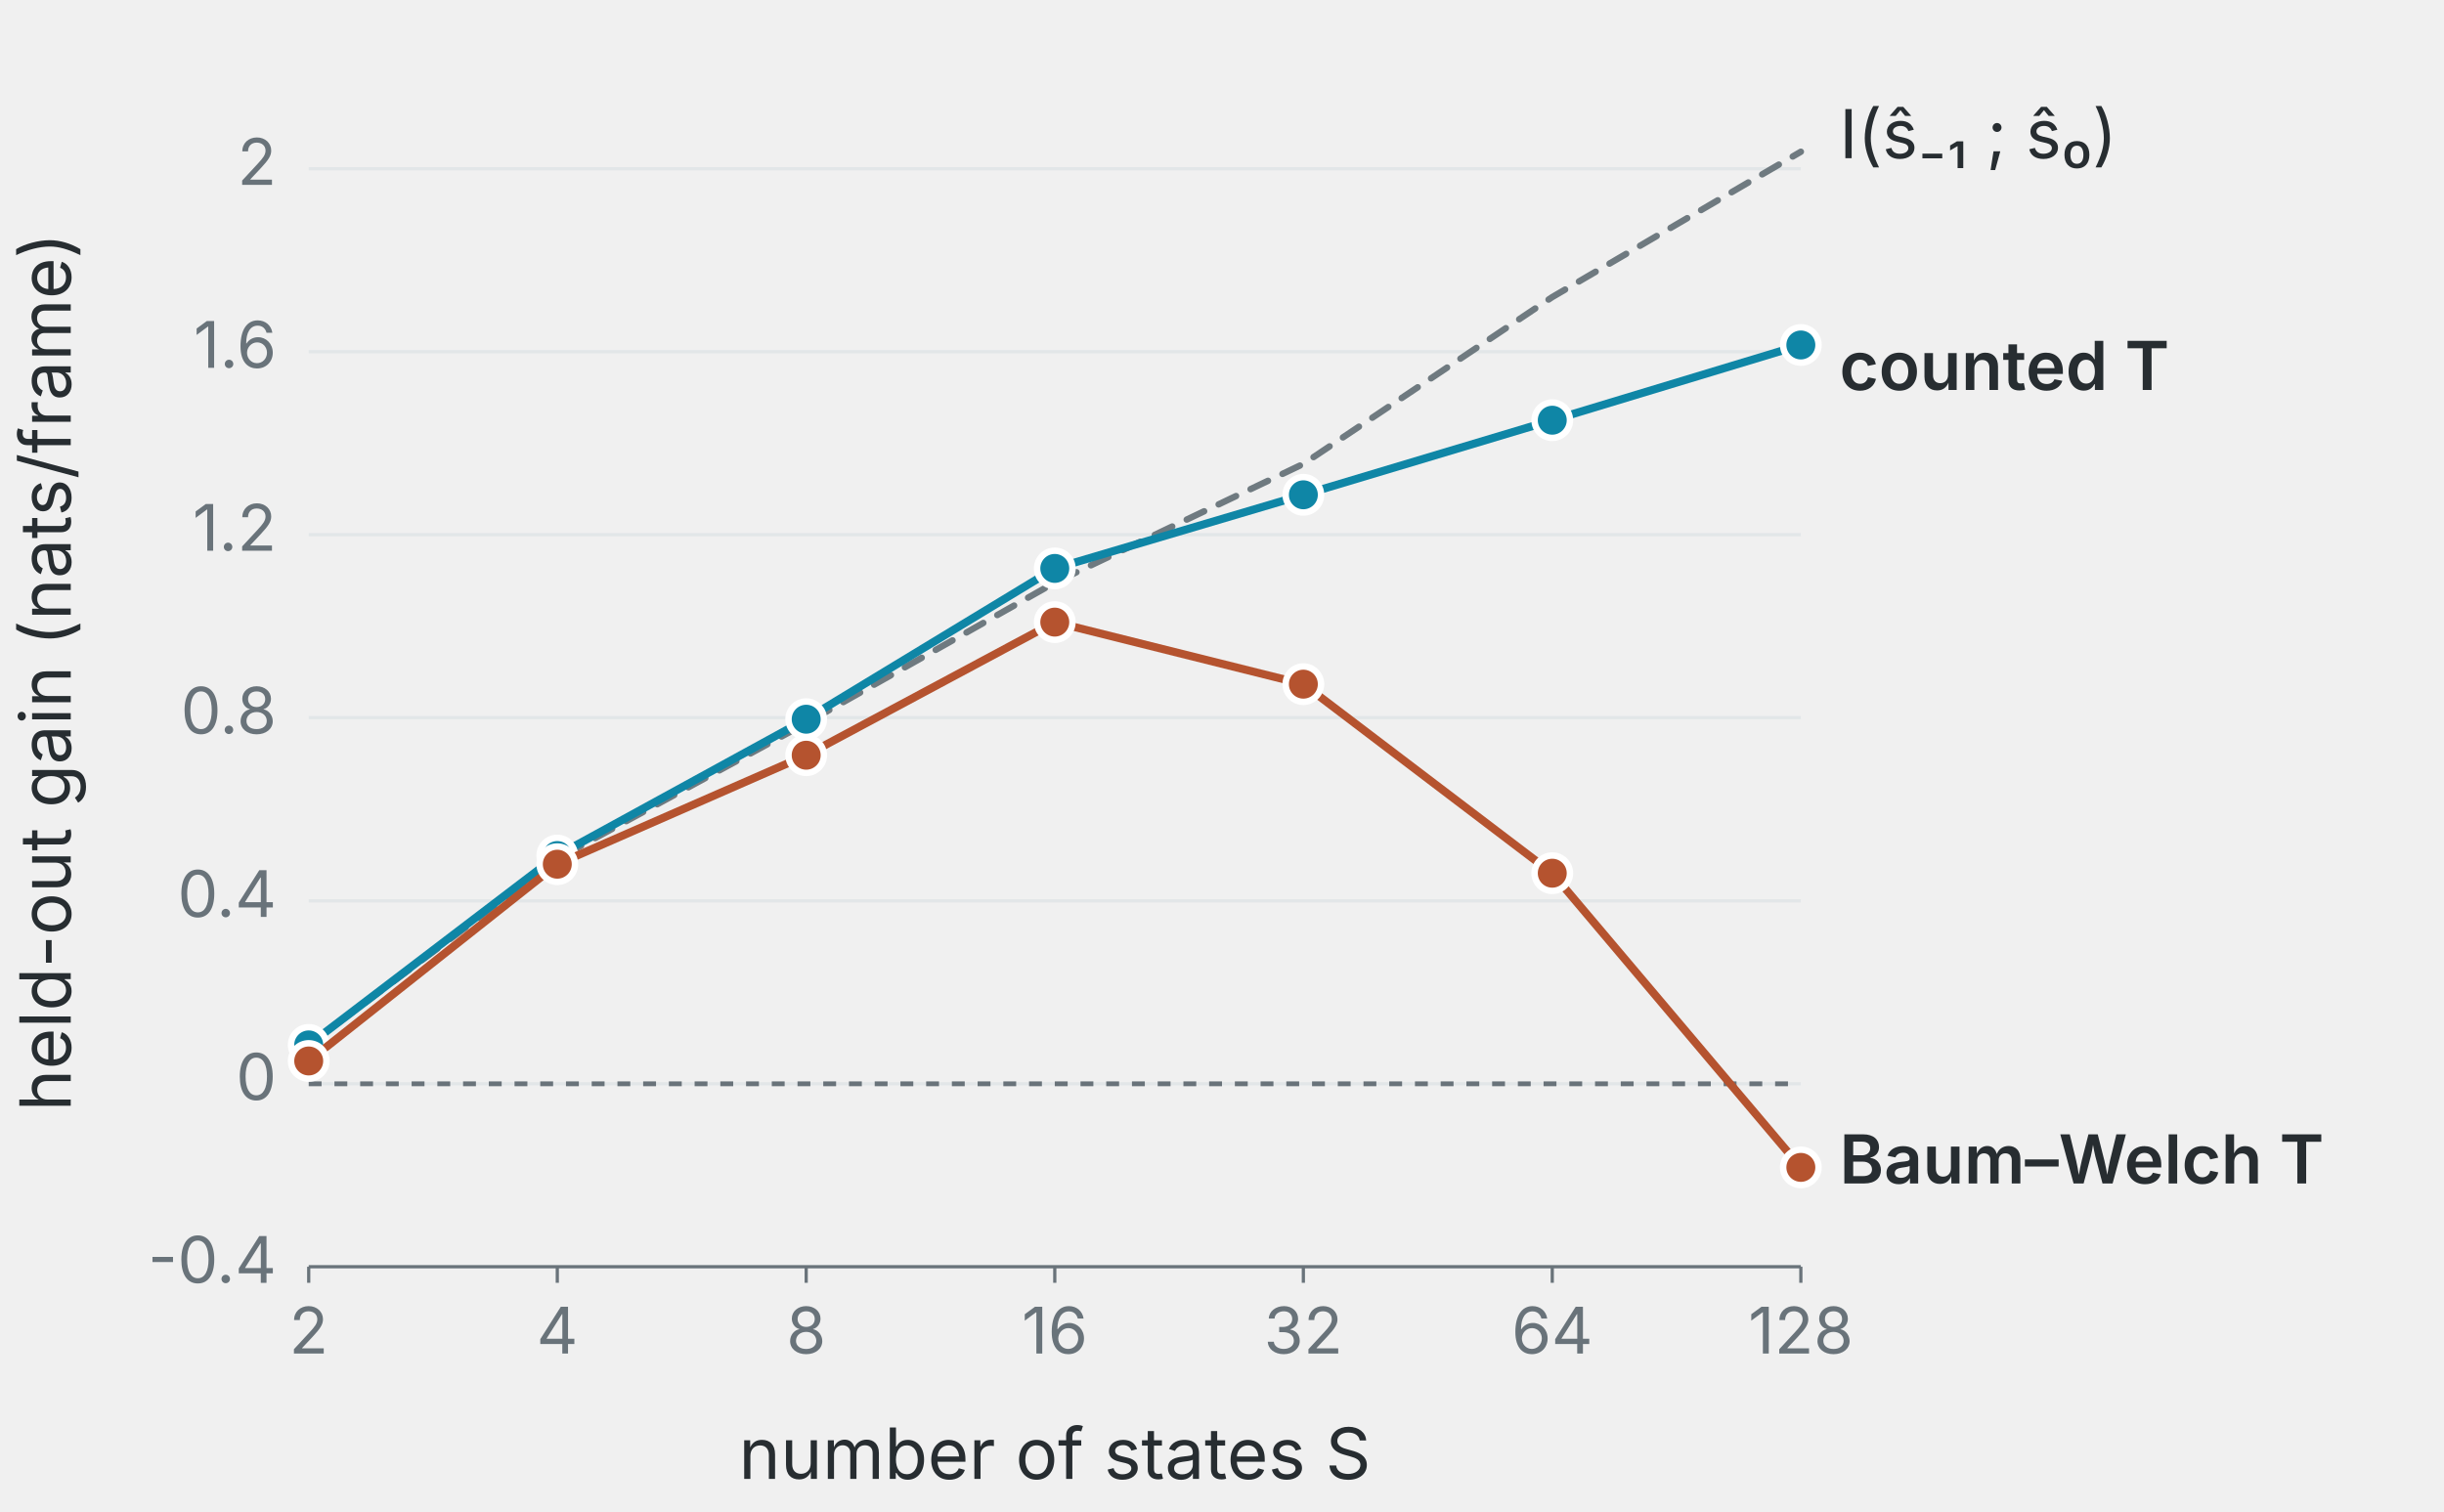
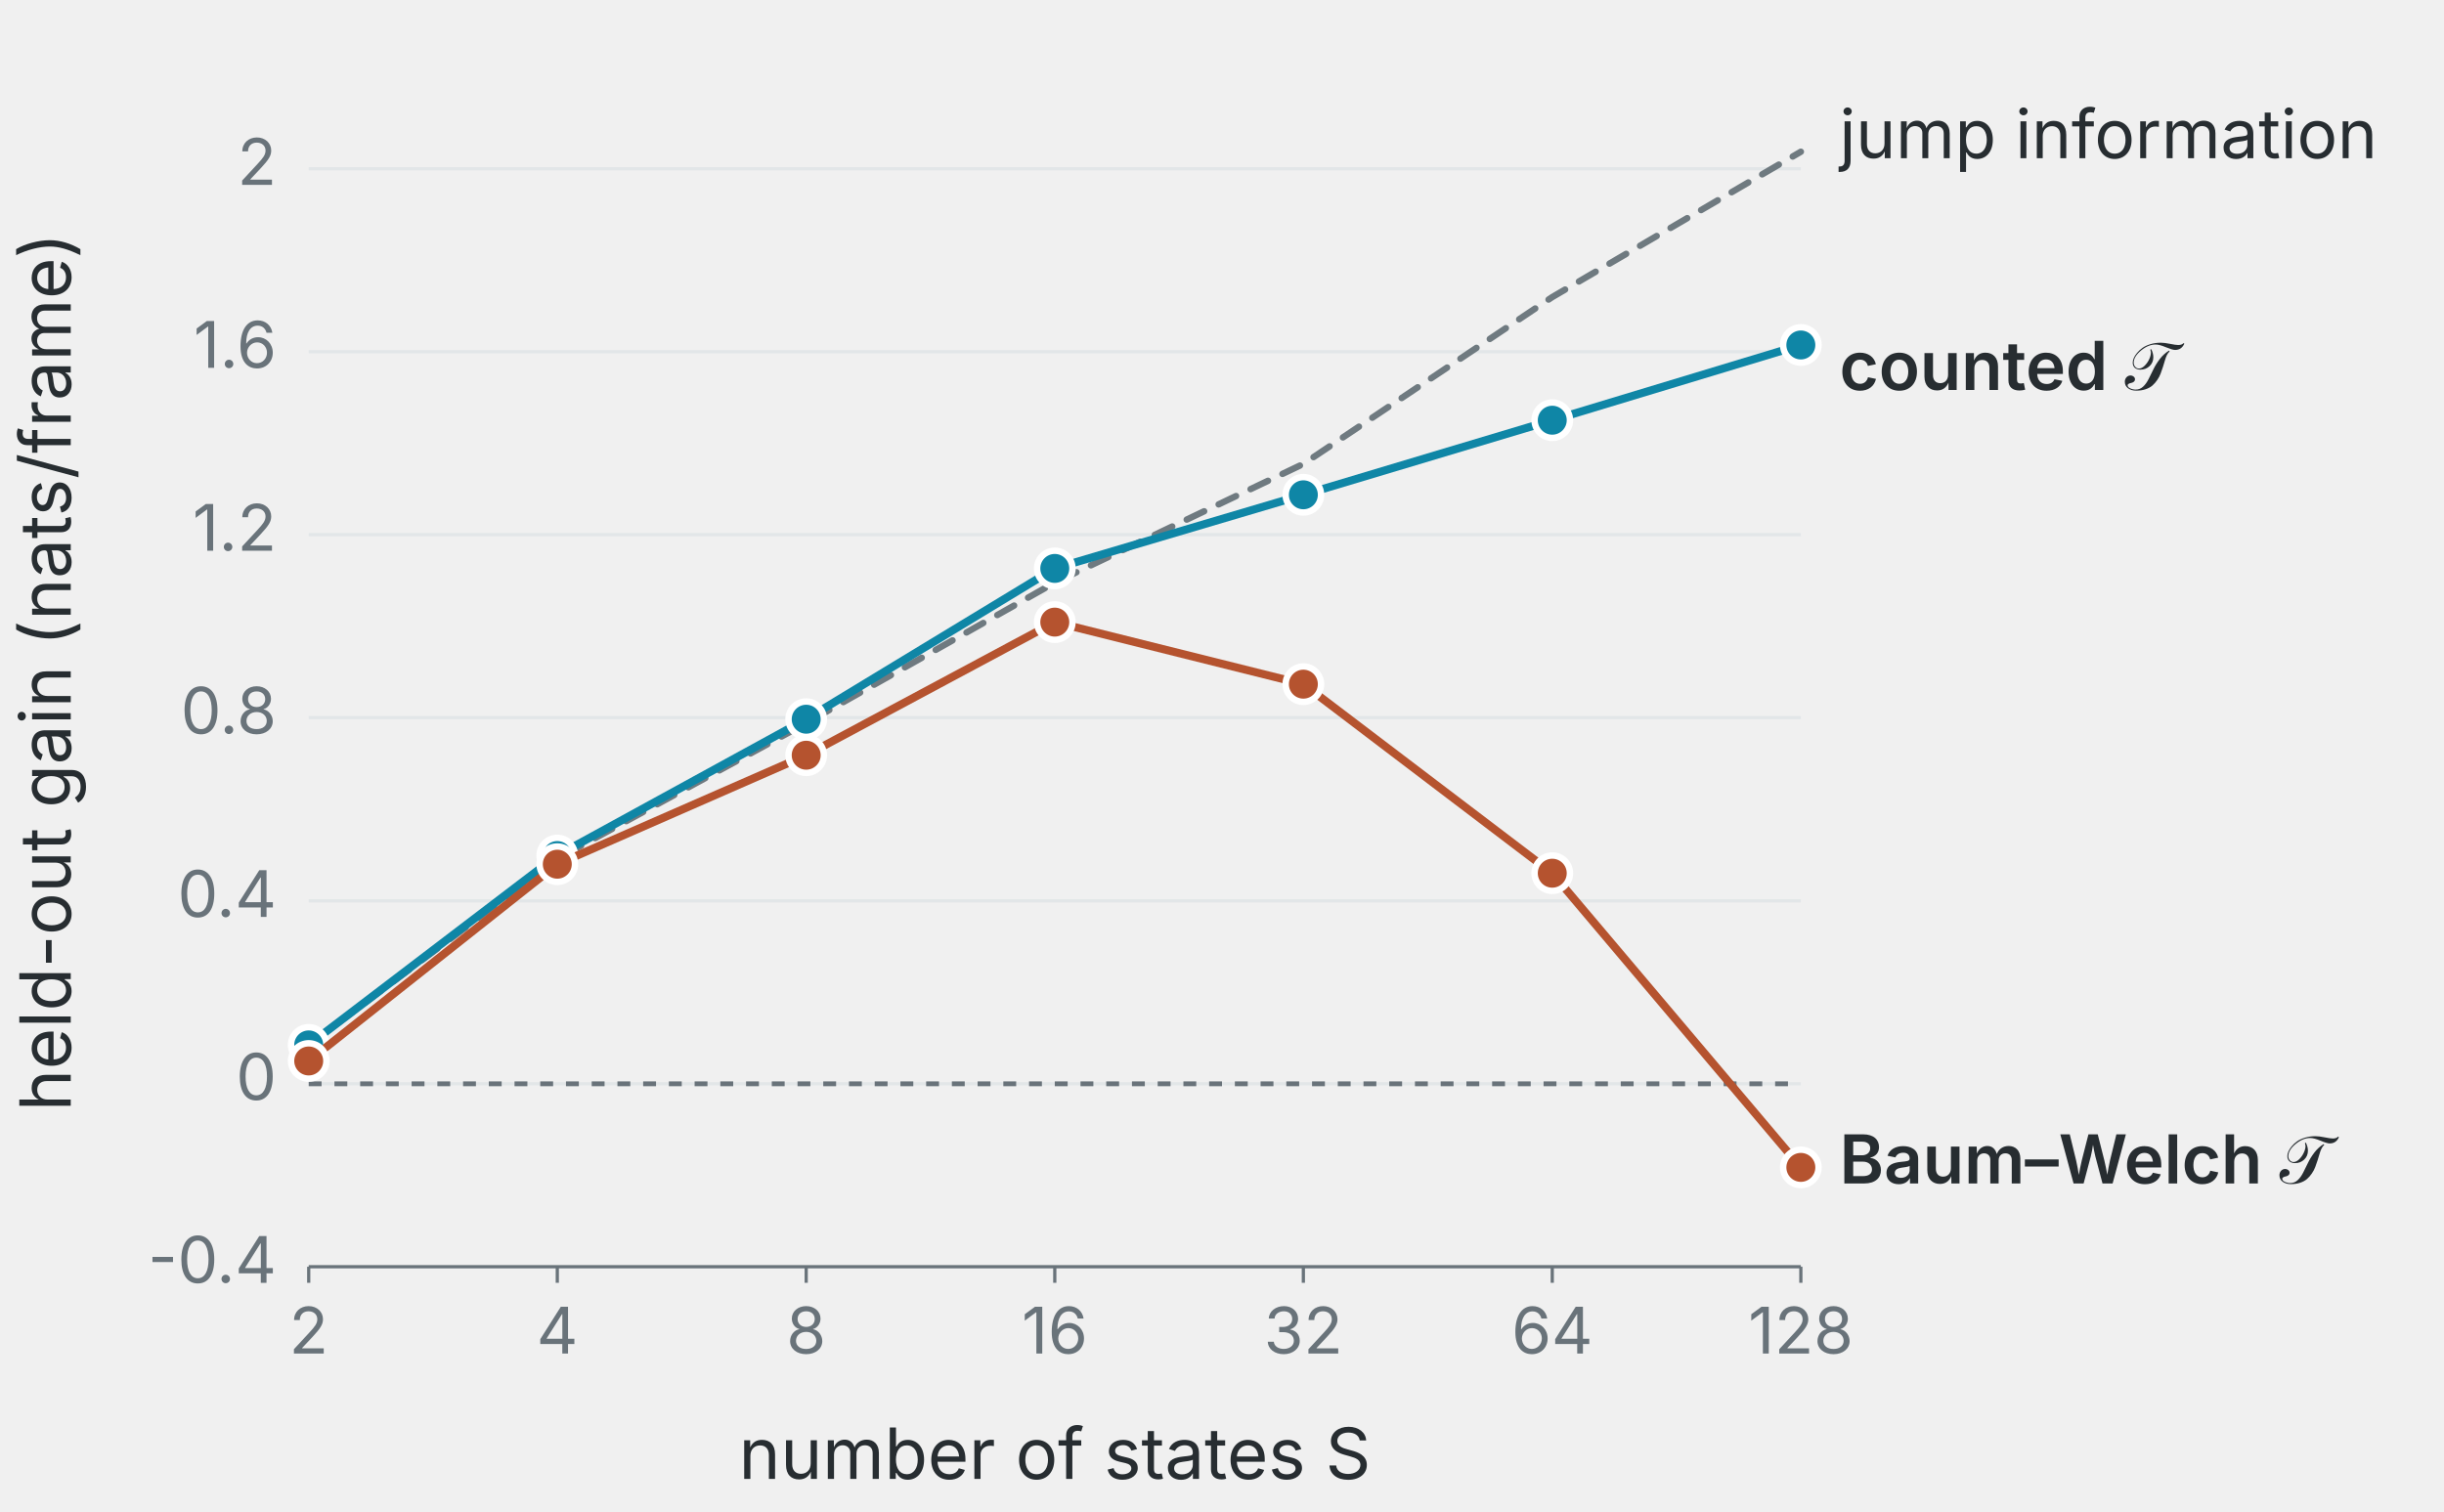
<svg xmlns="http://www.w3.org/2000/svg" viewBox="0 0 760 470" width="760" height="470" role="img" aria-label="Held-out gain from the dynamics against S, for the Baum-Welch and the counted transition matrix">
  <line x1="96" x2="560" y1="394.0" y2="394.0" stroke="#e2e6e8" stroke-width="1" />
  <text x="86.0" y="399.0" font-size="20" text-anchor="end" fill="#69737a" font-weight="400" font-family="Inter, Century Gothic, sans-serif">-0.4</text>
  <line x1="96" x2="560" y1="337.1" y2="337.1" stroke="#e2e6e8" stroke-width="1" />
  <text x="86.0" y="342.1" font-size="20" text-anchor="end" fill="#69737a" font-weight="400" font-family="Inter, Century Gothic, sans-serif">0</text>
  <line x1="96" x2="560" y1="280.2" y2="280.2" stroke="#e2e6e8" stroke-width="1" />
  <text x="86.0" y="285.2" font-size="20" text-anchor="end" fill="#69737a" font-weight="400" font-family="Inter, Century Gothic, sans-serif">0.4</text>
  <line x1="96" x2="560" y1="223.2" y2="223.2" stroke="#e2e6e8" stroke-width="1" />
  <text x="86.0" y="228.2" font-size="20" text-anchor="end" fill="#69737a" font-weight="400" font-family="Inter, Century Gothic, sans-serif">0.8</text>
  <line x1="96" x2="560" y1="166.3" y2="166.3" stroke="#e2e6e8" stroke-width="1" />
  <text x="86.0" y="171.3" font-size="20" text-anchor="end" fill="#69737a" font-weight="400" font-family="Inter, Century Gothic, sans-serif">1.2</text>
  <line x1="96" x2="560" y1="109.4" y2="109.4" stroke="#e2e6e8" stroke-width="1" />
  <text x="86.0" y="114.4" font-size="20" text-anchor="end" fill="#69737a" font-weight="400" font-family="Inter, Century Gothic, sans-serif">1.6</text>
  <line x1="96" x2="560" y1="52.5" y2="52.5" stroke="#e2e6e8" stroke-width="1" />
  <text x="86.0" y="57.5" font-size="20" text-anchor="end" fill="#69737a" font-weight="400" font-family="Inter, Century Gothic, sans-serif">2</text>
  <line x1="96.0" x2="96.0" y1="394" y2="399" stroke="#69737a" stroke-width="1" />
  <text x="96.0" y="421.0" font-size="20" text-anchor="middle" fill="#69737a" font-weight="400" font-family="Inter, Century Gothic, sans-serif">2</text>
  <line x1="173.3" x2="173.3" y1="394" y2="399" stroke="#69737a" stroke-width="1" />
  <text x="173.3" y="421.0" font-size="20" text-anchor="middle" fill="#69737a" font-weight="400" font-family="Inter, Century Gothic, sans-serif">4</text>
  <line x1="250.7" x2="250.7" y1="394" y2="399" stroke="#69737a" stroke-width="1" />
  <text x="250.7" y="421.0" font-size="20" text-anchor="middle" fill="#69737a" font-weight="400" font-family="Inter, Century Gothic, sans-serif">8</text>
  <line x1="328.0" x2="328.0" y1="394" y2="399" stroke="#69737a" stroke-width="1" />
  <text x="328.0" y="421.0" font-size="20" text-anchor="middle" fill="#69737a" font-weight="400" font-family="Inter, Century Gothic, sans-serif">16</text>
  <line x1="405.3" x2="405.3" y1="394" y2="399" stroke="#69737a" stroke-width="1" />
  <text x="405.3" y="421.0" font-size="20" text-anchor="middle" fill="#69737a" font-weight="400" font-family="Inter, Century Gothic, sans-serif">32</text>
  <line x1="482.7" x2="482.7" y1="394" y2="399" stroke="#69737a" stroke-width="1" />
  <text x="482.7" y="421.0" font-size="20" text-anchor="middle" fill="#69737a" font-weight="400" font-family="Inter, Century Gothic, sans-serif">64</text>
  <line x1="560.0" x2="560.0" y1="394" y2="399" stroke="#69737a" stroke-width="1" />
  <text x="560.0" y="421.0" font-size="20" text-anchor="middle" fill="#69737a" font-weight="400" font-family="Inter, Century Gothic, sans-serif">128</text>
  <line x1="96" x2="560" y1="394" y2="394" stroke="#69737a" stroke-width="1" />
  <text x="328.0" y="460.0" font-size="22" text-anchor="middle" fill="#272d31" font-weight="400" font-family="Inter, Century Gothic, sans-serif">number of states S</text>
  <text x="22.0" y="209.0" font-size="22" text-anchor="middle" fill="#272d31" font-weight="400" font-family="Inter, Century Gothic, sans-serif" transform="rotate(-90 22 209.0)">held-out gain (nats/frame)</text>
  <line x1="96" x2="560" y1="337.1" y2="337.1" stroke="#69737a" stroke-width="1.5" stroke-dasharray="4 4" />
  <polyline points="96.0,325.0 173.3,267.1 250.7,224.9 328.0,181.2 405.3,144.3 482.7,92.4 560.0,47.2" fill="none" stroke="#6f7a80" stroke-width="2" stroke-linejoin="round" stroke-linecap="round" stroke-dasharray="6 5" />
  <polyline points="96.0,325.0 173.3,266.1 250.7,223.7 328.0,176.8 405.3,153.9 482.7,130.7 560.0,107.3" fill="none" stroke="#0f86a6" stroke-width="2.5" stroke-linejoin="round" stroke-linecap="round" />
  <circle cx="96.0" cy="325.0" r="5.5" fill="#0f86a6" stroke="#ffffff" stroke-width="2" />
  <circle cx="173.3" cy="266.1" r="5.5" fill="#0f86a6" stroke="#ffffff" stroke-width="2" />
  <circle cx="250.7" cy="223.7" r="5.5" fill="#0f86a6" stroke="#ffffff" stroke-width="2" />
  <circle cx="328.0" cy="176.8" r="5.5" fill="#0f86a6" stroke="#ffffff" stroke-width="2" />
  <circle cx="405.3" cy="153.9" r="5.5" fill="#0f86a6" stroke="#ffffff" stroke-width="2" />
  <circle cx="482.7" cy="130.7" r="5.5" fill="#0f86a6" stroke="#ffffff" stroke-width="2" />
  <circle cx="560.0" cy="107.3" r="5.5" fill="#0f86a6" stroke="#ffffff" stroke-width="2" />
  <polyline points="96.0,330.0 173.3,268.8 250.7,234.9 328.0,193.5 405.3,212.8 482.7,271.6 560.0,363.1" fill="none" stroke="#b5532f" stroke-width="2.5" stroke-linejoin="round" stroke-linecap="round" />
  <circle cx="96.0" cy="330.0" r="5.5" fill="#b5532f" stroke="#ffffff" stroke-width="2" />
  <circle cx="173.3" cy="268.8" r="5.5" fill="#b5532f" stroke="#ffffff" stroke-width="2" />
  <circle cx="250.7" cy="234.9" r="5.5" fill="#b5532f" stroke="#ffffff" stroke-width="2" />
  <circle cx="328.0" cy="193.5" r="5.5" fill="#b5532f" stroke="#ffffff" stroke-width="2" />
  <circle cx="405.3" cy="212.8" r="5.5" fill="#b5532f" stroke="#ffffff" stroke-width="2" />
  <circle cx="482.7" cy="271.6" r="5.5" fill="#b5532f" stroke="#ffffff" stroke-width="2" />
  <circle cx="560.0" cy="363.1" r="5.5" fill="#b5532f" stroke="#ffffff" stroke-width="2" />
-   <text x="572.0" y="49.2" font-size="21" text-anchor="start" fill="#272d31" font-weight="400" font-family="Inter, Century Gothic, sans-serif">I(ŝ₋₁ ; ŝ₀)</text>
-   <text x="572.0" y="121.3" font-size="21" text-anchor="start" fill="#272d31" font-weight="600" font-family="Inter, Century Gothic, sans-serif">counted T</text>
-   <text x="572.0" y="368.1" font-size="21" text-anchor="start" fill="#272d31" font-weight="600" font-family="Inter, Century Gothic, sans-serif">Baum–Welch T</text>
+   <text x="572.0" y="49.2" font-size="21" text-anchor="start" fill="#272d31" font-weight="400" font-family="Inter, Century Gothic, sans-serif">jump information</text>
+   <text x="572.0" y="121.3" font-size="21" text-anchor="start" fill="#272d31" font-weight="600" font-family="Inter, Century Gothic, sans-serif">counted 𝒯</text>
+   <text x="572.0" y="368.1" font-size="21" text-anchor="start" fill="#272d31" font-weight="600" font-family="Inter, Century Gothic, sans-serif">Baum–Welch 𝒯</text>
</svg>
